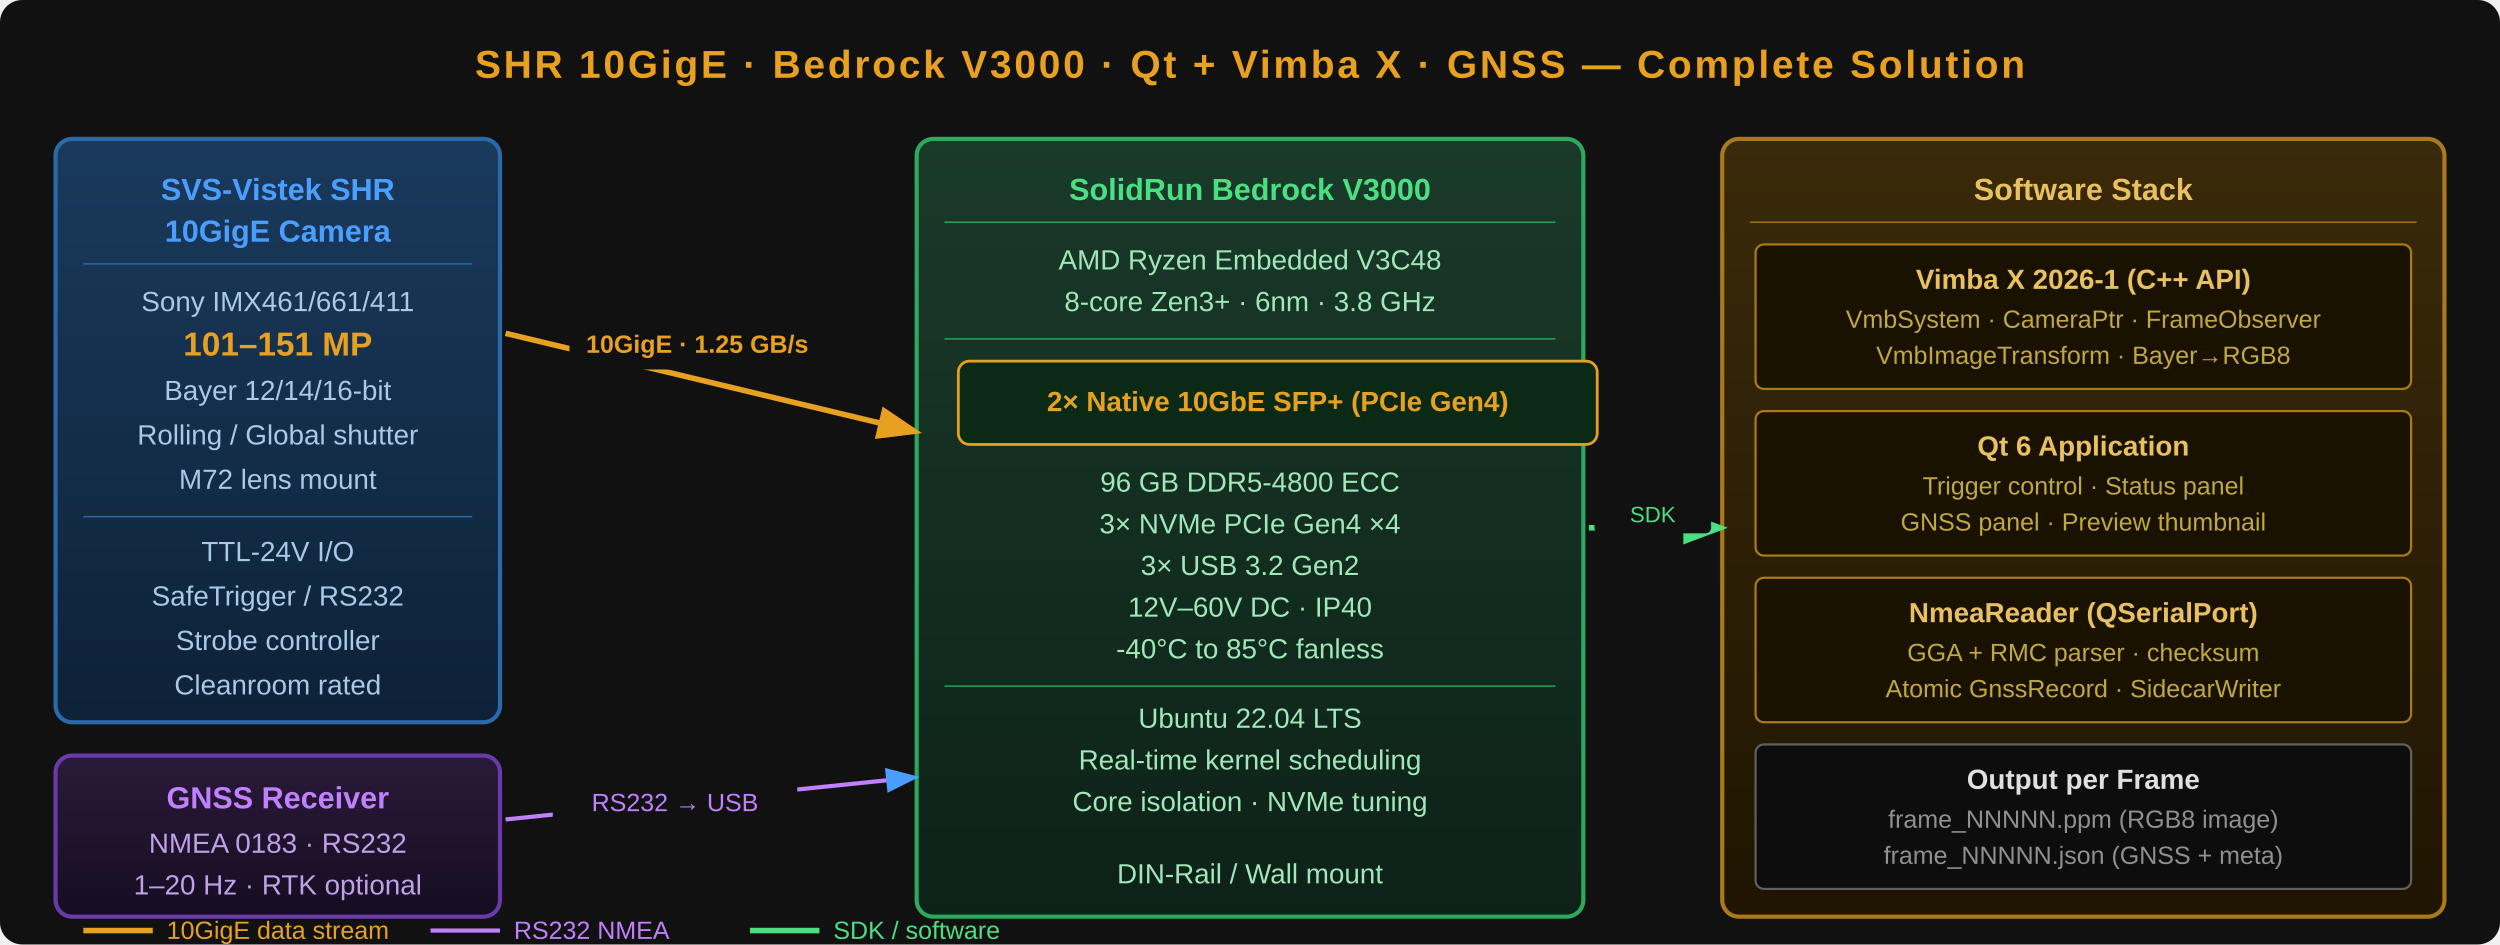
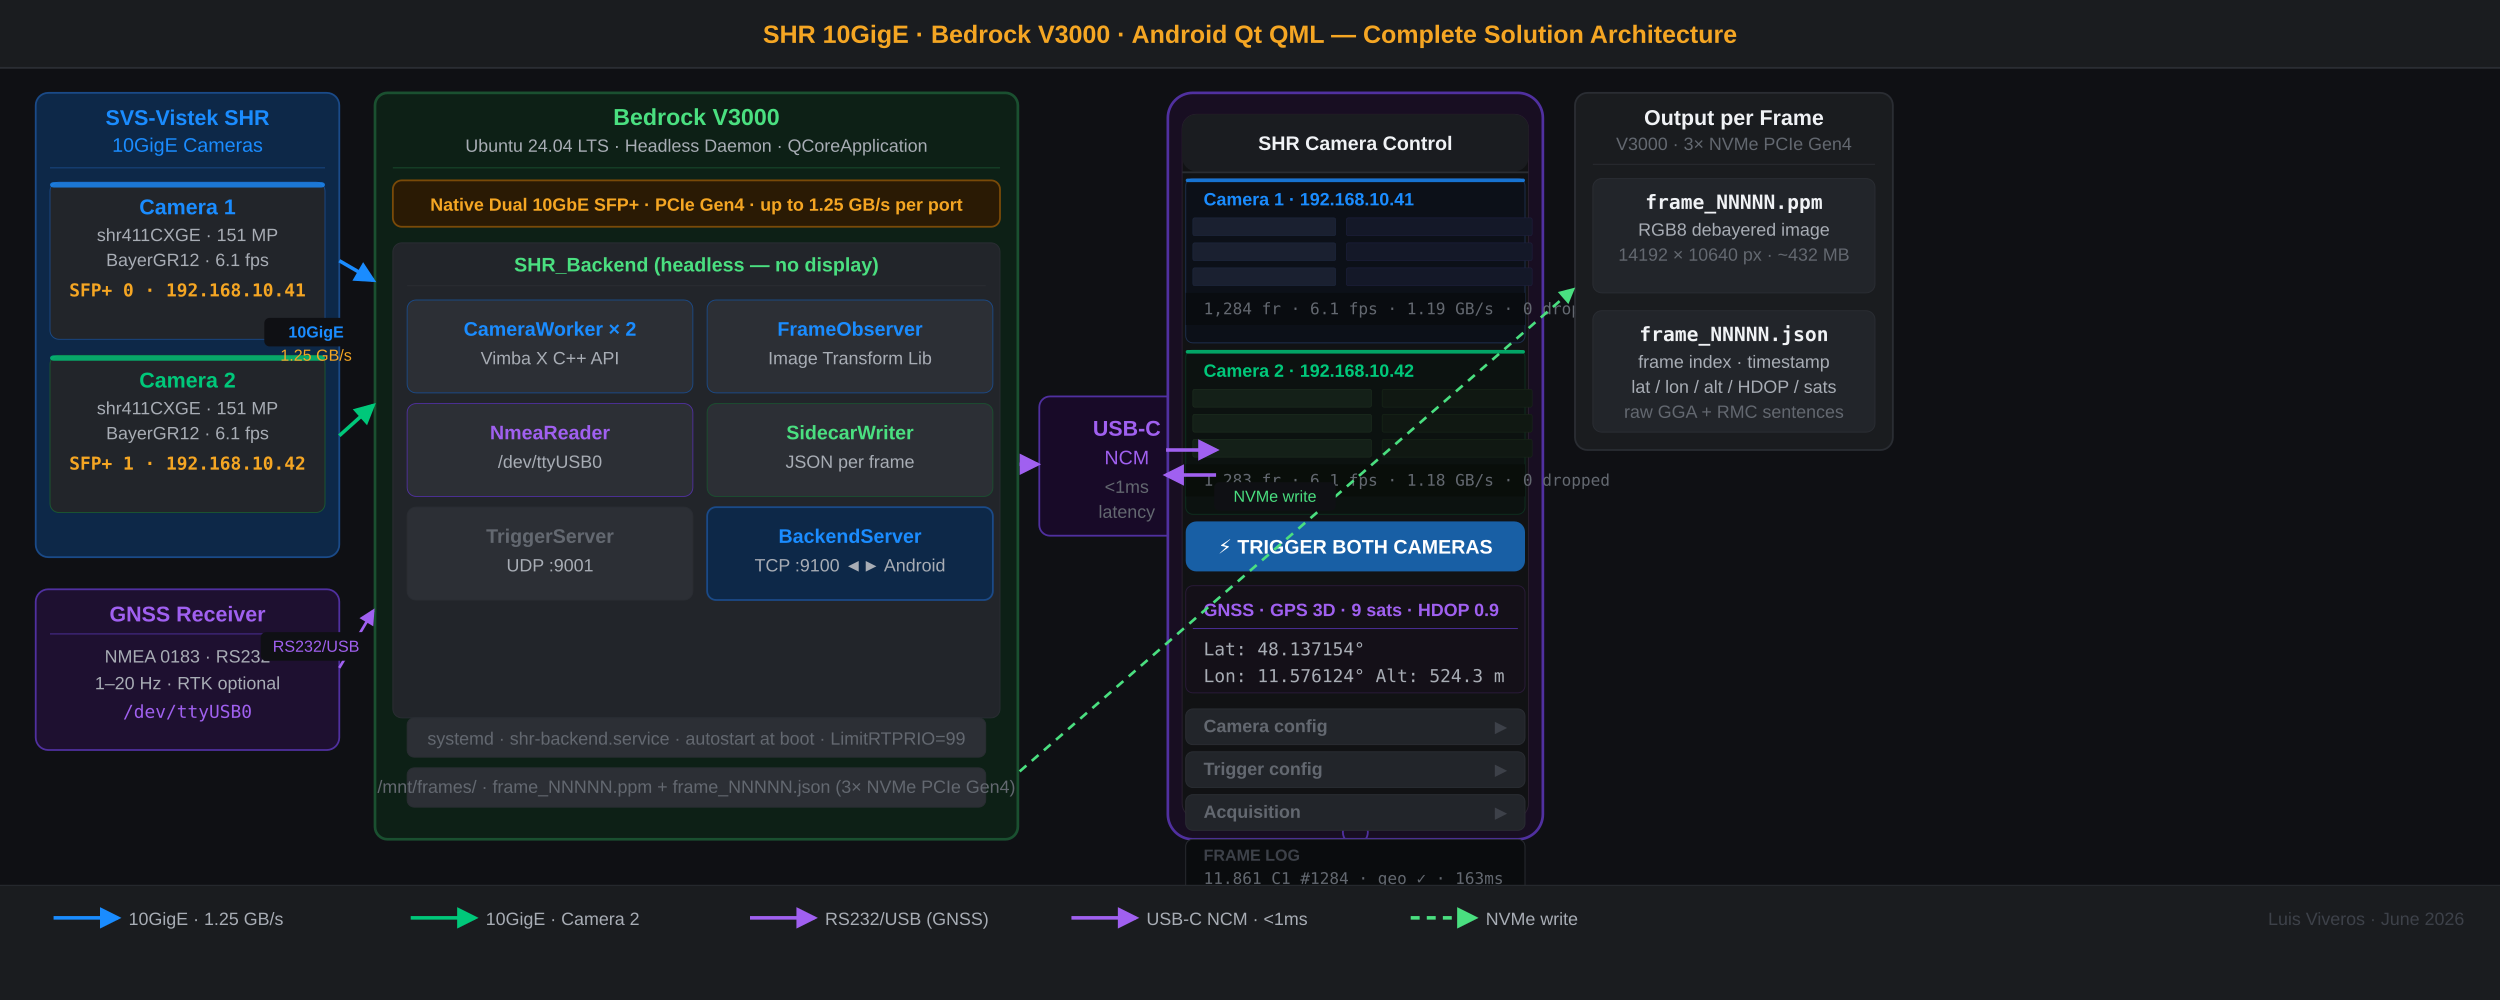
- <svg xmlns="http://www.w3.org/2000/svg" viewBox="0 0 900 340" font-family="'Segoe UI', Arial, sans-serif">
+ <svg xmlns="http://www.w3.org/2000/svg" width="1400" height="560" viewBox="0 0 1400 560" font-family="Helvetica Neue, Arial, sans-serif">
  <defs>
-     <linearGradient id="camGrad" x1="0%" y1="0%" x2="0%" y2="100%">
-       <stop offset="0%" style="stop-color:#1a3a5c;stop-opacity:1" />
-       <stop offset="100%" style="stop-color:#0d2137;stop-opacity:1" />
-     </linearGradient>
-     <linearGradient id="pcGrad" x1="0%" y1="0%" x2="0%" y2="100%">
-       <stop offset="0%" style="stop-color:#1a3a2a;stop-opacity:1" />
-       <stop offset="100%" style="stop-color:#0d2118;stop-opacity:1" />
-     </linearGradient>
-     <linearGradient id="appGrad" x1="0%" y1="0%" x2="0%" y2="100%">
-       <stop offset="0%" style="stop-color:#3a2a0a;stop-opacity:1" />
-       <stop offset="100%" style="stop-color:#1f1500;stop-opacity:1" />
-     </linearGradient>
-     <linearGradient id="gnssGrad" x1="0%" y1="0%" x2="0%" y2="100%">
-       <stop offset="0%" style="stop-color:#2a1a3a;stop-opacity:1" />
-       <stop offset="100%" style="stop-color:#160d21;stop-opacity:1" />
-     </linearGradient>
-     <linearGradient id="outGrad" x1="0%" y1="0%" x2="0%" y2="100%">
-       <stop offset="0%" style="stop-color:#1a1a1a;stop-opacity:1" />
-       <stop offset="100%" style="stop-color:#0d0d0d;stop-opacity:1" />
-     </linearGradient>
-     <marker id="arrow" markerWidth="8" markerHeight="8" refX="6" refY="3" orient="auto">
-       <path d="M0,0 L0,6 L8,3 z" fill="#e8a020" />
+     <marker id="aw_blue" markerWidth="8" markerHeight="8" refX="6" refY="4" orient="auto">
+       <path d="M1,1 L7,4 L1,7 Z" fill="#1a8cff" />
    </marker>
-     <marker id="arrowBlue" markerWidth="8" markerHeight="8" refX="6" refY="3" orient="auto">
-       <path d="M0,0 L0,6 L8,3 z" fill="#4a9eff" />
+     <marker id="aw_teal" markerWidth="8" markerHeight="8" refX="6" refY="4" orient="auto">
+       <path d="M1,1 L7,4 L1,7 Z" fill="#00c87a" />
    </marker>
-     <marker id="arrowGreen" markerWidth="8" markerHeight="8" refX="6" refY="3" orient="auto">
-       <path d="M0,0 L0,6 L8,3 z" fill="#4adf80" />
+     <marker id="aw_purp" markerWidth="8" markerHeight="8" refX="6" refY="4" orient="auto">
+       <path d="M1,1 L7,4 L1,7 Z" fill="#a060f0" />
+     </marker>
+     <marker id="aw_amber" markerWidth="8" markerHeight="8" refX="6" refY="4" orient="auto">
+       <path d="M1,1 L7,4 L1,7 Z" fill="#f5a623" />
+     </marker>
+     <marker id="aw_green" markerWidth="8" markerHeight="8" refX="6" refY="4" orient="auto">
+       <path d="M1,1 L7,4 L1,7 Z" fill="#4adf80" />
+     </marker>
+     <marker id="aw_gray" markerWidth="8" markerHeight="8" refX="6" refY="4" orient="auto">
+       <path d="M1,1 L7,4 L1,7 Z" fill="#636870" />
+     </marker>
+     <marker id="aw_usb" markerWidth="8" markerHeight="8" refX="6" refY="4" orient="auto">
+       <path d="M1,1 L7,4 L1,7 Z" fill="#a060f0" />
    </marker>
  </defs>
-   <rect width="900" height="340" fill="#111" rx="8" />
-   <text x="450" y="28" text-anchor="middle" fill="#e8a020" font-size="14" font-weight="bold" letter-spacing="1">
-     SHR 10GigE · Bedrock V3000 · Qt + Vimba X · GNSS — Complete Solution
-   </text>
-   <rect x="20" y="50" width="160" height="210" rx="6" fill="url(#camGrad)" stroke="#2a6aaa" stroke-width="1.5" />
-   <text x="100" y="72" text-anchor="middle" fill="#4a9eff" font-size="11" font-weight="bold">SVS-Vistek SHR</text>
-   <text x="100" y="87" text-anchor="middle" fill="#4a9eff" font-size="11" font-weight="bold">10GigE Camera</text>
-   <line x1="30" y1="95" x2="170" y2="95" stroke="#2a6aaa" stroke-width="0.5" />
-   <text x="100" y="112" text-anchor="middle" fill="#aac8e8" font-size="10">Sony IMX461/661/411</text>
-   <text x="100" y="128" text-anchor="middle" fill="#e8a020" font-size="12" font-weight="bold">101–151 MP</text>
-   <text x="100" y="144" text-anchor="middle" fill="#aac8e8" font-size="10">Bayer 12/14/16-bit</text>
-   <text x="100" y="160" text-anchor="middle" fill="#aac8e8" font-size="10">Rolling / Global shutter</text>
-   <text x="100" y="176" text-anchor="middle" fill="#aac8e8" font-size="10">M72 lens mount</text>
-   <line x1="30" y1="186" x2="170" y2="186" stroke="#2a6aaa" stroke-width="0.5" />
-   <text x="100" y="202" text-anchor="middle" fill="#aac8e8" font-size="10">TTL-24V I/O</text>
-   <text x="100" y="218" text-anchor="middle" fill="#aac8e8" font-size="10">SafeTrigger / RS232</text>
-   <text x="100" y="234" text-anchor="middle" fill="#aac8e8" font-size="10">Strobe controller</text>
-   <text x="100" y="250" text-anchor="middle" fill="#aac8e8" font-size="10">Cleanroom rated</text>
-   <rect x="20" y="272" width="160" height="58" rx="6" fill="url(#gnssGrad)" stroke="#6a3aaa" stroke-width="1.5" />
-   <text x="100" y="291" text-anchor="middle" fill="#c080ff" font-size="11" font-weight="bold">GNSS Receiver</text>
-   <text x="100" y="307" text-anchor="middle" fill="#c0a0e8" font-size="10">NMEA 0183 · RS232</text>
-   <text x="100" y="322" text-anchor="middle" fill="#c0a0e8" font-size="10">1–20 Hz · RTK optional</text>
-   <rect x="330" y="50" width="240" height="280" rx="6" fill="url(#pcGrad)" stroke="#2aaa5a" stroke-width="1.5" />
-   <text x="450" y="72" text-anchor="middle" fill="#4adf80" font-size="11" font-weight="bold">SolidRun Bedrock V3000</text>
-   <line x1="340" y1="80" x2="560" y2="80" stroke="#2aaa5a" stroke-width="0.5" />
-   <text x="450" y="97" text-anchor="middle" fill="#a0e8b8" font-size="10">AMD Ryzen Embedded V3C48</text>
-   <text x="450" y="112" text-anchor="middle" fill="#a0e8b8" font-size="10">8-core Zen3+ · 6nm · 3.8 GHz</text>
-   <line x1="340" y1="122" x2="560" y2="122" stroke="#2aaa5a" stroke-width="0.5" />
-   <rect x="345" y="130" width="230" height="30" rx="4" fill="#0a2a15" stroke="#e8a020" stroke-width="1" />
-   <text x="460" y="148" text-anchor="middle" fill="#e8a020" font-size="10" font-weight="bold">2× Native 10GbE SFP+ (PCIe Gen4)</text>
-   <text x="450" y="177" text-anchor="middle" fill="#a0e8b8" font-size="10">96 GB DDR5-4800 ECC</text>
-   <text x="450" y="192" text-anchor="middle" fill="#a0e8b8" font-size="10">3× NVMe PCIe Gen4 ×4</text>
-   <text x="450" y="207" text-anchor="middle" fill="#a0e8b8" font-size="10">3× USB 3.2 Gen2</text>
-   <text x="450" y="222" text-anchor="middle" fill="#a0e8b8" font-size="10">12V–60V DC · IP40</text>
-   <text x="450" y="237" text-anchor="middle" fill="#a0e8b8" font-size="10">-40°C to 85°C fanless</text>
-   <line x1="340" y1="247" x2="560" y2="247" stroke="#2aaa5a" stroke-width="0.5" />
-   <text x="450" y="262" text-anchor="middle" fill="#a0e8b8" font-size="10">Ubuntu 22.04 LTS</text>
-   <text x="450" y="277" text-anchor="middle" fill="#a0e8b8" font-size="10">Real-time kernel scheduling</text>
-   <text x="450" y="292" text-anchor="middle" fill="#a0e8b8" font-size="10">Core isolation · NVMe tuning</text>
-   <text x="450" y="318" text-anchor="middle" fill="#a0e8b8" font-size="10">DIN-Rail / Wall mount</text>
-   <rect x="620" y="50" width="260" height="280" rx="6" fill="url(#appGrad)" stroke="#aa7a1a" stroke-width="1.5" />
-   <text x="750" y="72" text-anchor="middle" fill="#e8c060" font-size="11" font-weight="bold">Software Stack</text>
-   <line x1="630" y1="80" x2="870" y2="80" stroke="#aa7a1a" stroke-width="0.5" />
-   <rect x="632" y="88" width="236" height="52" rx="3" fill="#1a1200" stroke="#aa7a1a" stroke-width="0.8" />
-   <text x="750" y="104" text-anchor="middle" fill="#e8c060" font-size="10" font-weight="bold">Vimba X 2026-1 (C++ API)</text>
-   <text x="750" y="118" text-anchor="middle" fill="#c0a840" font-size="9">VmbSystem · CameraPtr · FrameObserver</text>
-   <text x="750" y="131" text-anchor="middle" fill="#c0a840" font-size="9">VmbImageTransform · Bayer→RGB8</text>
-   <rect x="632" y="148" width="236" height="52" rx="3" fill="#1a1200" stroke="#aa7a1a" stroke-width="0.8" />
-   <text x="750" y="164" text-anchor="middle" fill="#e8c060" font-size="10" font-weight="bold">Qt 6 Application</text>
-   <text x="750" y="178" text-anchor="middle" fill="#c0a840" font-size="9">Trigger control · Status panel</text>
-   <text x="750" y="191" text-anchor="middle" fill="#c0a840" font-size="9">GNSS panel · Preview thumbnail</text>
-   <rect x="632" y="208" width="236" height="52" rx="3" fill="#1a1200" stroke="#aa7a1a" stroke-width="0.8" />
-   <text x="750" y="224" text-anchor="middle" fill="#e8c060" font-size="10" font-weight="bold">NmeaReader (QSerialPort)</text>
-   <text x="750" y="238" text-anchor="middle" fill="#c0a840" font-size="9">GGA + RMC parser · checksum</text>
-   <text x="750" y="251" text-anchor="middle" fill="#c0a840" font-size="9">Atomic GnssRecord · SidecarWriter</text>
-   <rect x="632" y="268" width="236" height="52" rx="3" fill="#0d0d0d" stroke="#606060" stroke-width="0.8" />
-   <text x="750" y="284" text-anchor="middle" fill="#e0e0e0" font-size="10" font-weight="bold">Output per Frame</text>
-   <text x="750" y="298" text-anchor="middle" fill="#909090" font-size="9">frame_NNNNN.ppm  (RGB8 image)</text>
-   <text x="750" y="311" text-anchor="middle" fill="#909090" font-size="9">frame_NNNNN.json (GNSS + meta)</text>
-   <line x1="182" y1="120" x2="328" y2="155" stroke="#e8a020" stroke-width="2" marker-end="url(#arrow)" />
-   <rect x="205" y="115" width="92" height="18" rx="3" fill="#111" />
-   <text x="251" y="127" text-anchor="middle" fill="#e8a020" font-size="9" font-weight="bold">10GigE · 1.25 GB/s</text>
-   <line x1="182" y1="295" x2="328" y2="280" stroke="#c080ff" stroke-width="1.5" marker-end="url(#arrowBlue)" />
-   <rect x="199" y="280" width="88" height="18" rx="3" fill="#111" />
-   <text x="243" y="292" text-anchor="middle" fill="#c080ff" font-size="9">RS232 → USB</text>
-   <line x1="572" y1="190" x2="618" y2="190" stroke="#4adf80" stroke-width="2" marker-end="url(#arrowGreen)" />
-   <rect x="574" y="178" width="42" height="14" rx="2" fill="#111" />
-   <text x="595" y="188" text-anchor="middle" fill="#4adf80" font-size="8">SDK</text>
-   <line x1="30" y1="335" x2="55" y2="335" stroke="#e8a020" stroke-width="2" />
-   <text x="60" y="338" fill="#e8a020" font-size="9">10GigE data stream</text>
-   <line x1="155" y1="335" x2="180" y2="335" stroke="#c080ff" stroke-width="1.5" />
-   <text x="185" y="338" fill="#c080ff" font-size="9">RS232 NMEA</text>
-   <line x1="270" y1="335" x2="295" y2="335" stroke="#4adf80" stroke-width="2" />
-   <text x="300" y="338" fill="#4adf80" font-size="9">SDK / software</text>
+   <rect x="0" y="0" width="1400" height="560" rx="0" fill="#0f1014" stroke="none" stroke-width="1" />
+   <rect x="0" y="0" width="1400" height="38" rx="0" fill="#1a1c1f" stroke="none" stroke-width="1" />
+   <line x1="0" y1="38" x2="1400" y2="38" stroke="#2a2d33" stroke-width="1" />
+   <text x="700" y="24" text-anchor="middle" font-size="14" font-weight="600" fill="#f5a623">SHR 10GigE · Bedrock V3000 · Android Qt QML — Complete Solution Architecture</text>
+   <rect x="20" y="52" width="170" height="260" rx="7" fill="#0d2848" stroke="#1a4a88" stroke-width="1" />
+   <text x="105" y="70" text-anchor="middle" font-size="12" font-weight="700" fill="#1a8cff">SVS-Vistek SHR</text>
+   <text x="105" y="85" text-anchor="middle" font-size="11" font-weight="normal" fill="#1a8cff">10GigE Cameras</text>
+   <line x1="28" y1="94" x2="182" y2="94" stroke="#1a4a88" stroke-width="0.5" />
+   <rect x="28" y="102" width="154" height="88" rx="5" fill="#22252a" stroke="#1a4a88" stroke-width="0.5" />
+   <rect x="28" y="102" width="154" height="3" rx="2" fill="#1a8cff" opacity="0.8" />
+   <text x="105" y="120" text-anchor="middle" font-size="12" font-weight="600" fill="#1a8cff">Camera 1</text>
+   <text x="105" y="135" text-anchor="middle" font-size="10" font-weight="normal" fill="#a8adb5">shr411CXGE · 151 MP</text>
+   <text x="105" y="149" text-anchor="middle" font-size="10" font-weight="normal" fill="#a8adb5">BayerGR12 · 6.1 fps</text>
+   <text x="105" y="166" text-anchor="middle" font-size="10" font-weight="600" fill="#f5a623" font-family="Menlo, Consolas, monospace">SFP+ 0 · 192.168.10.41</text>
+   <rect x="28" y="199" width="154" height="88" rx="5" fill="#22252a" stroke="#1a5a30" stroke-width="0.5" />
+   <rect x="28" y="199" width="154" height="3" rx="2" fill="#00c87a" opacity="0.8" />
+   <text x="105" y="217" text-anchor="middle" font-size="12" font-weight="600" fill="#00c87a">Camera 2</text>
+   <text x="105" y="232" text-anchor="middle" font-size="10" font-weight="normal" fill="#a8adb5">shr411CXGE · 151 MP</text>
+   <text x="105" y="246" text-anchor="middle" font-size="10" font-weight="normal" fill="#a8adb5">BayerGR12 · 6.1 fps</text>
+   <text x="105" y="263" text-anchor="middle" font-size="10" font-weight="600" fill="#f5a623" font-family="Menlo, Consolas, monospace">SFP+ 1 · 192.168.10.42</text>
+   <rect x="20" y="330" width="170" height="90" rx="7" fill="#1e1030" stroke="#5030a0" stroke-width="1" />
+   <text x="105" y="348" text-anchor="middle" font-size="12" font-weight="700" fill="#a060f0">GNSS Receiver</text>
+   <line x1="28" y1="355" x2="182" y2="355" stroke="#5030a0" stroke-width="0.5" />
+   <text x="105" y="371" text-anchor="middle" font-size="10" font-weight="normal" fill="#a8adb5">NMEA 0183 · RS232</text>
+   <text x="105" y="386" text-anchor="middle" font-size="10" font-weight="normal" fill="#a8adb5">1–20 Hz · RTK optional</text>
+   <text x="105" y="402" text-anchor="middle" font-size="10" font-weight="normal" fill="#a060f0" font-family="Menlo, Consolas, monospace">/dev/ttyUSB0</text>
+   <rect x="210" y="52" width="360" height="418" rx="7" fill="#0d2016" stroke="#1a5030" stroke-width="1.5" />
+   <text x="390" y="70" text-anchor="middle" font-size="13" font-weight="700" fill="#4adf80">Bedrock V3000</text>
+   <text x="390" y="85" text-anchor="middle" font-size="10" font-weight="normal" fill="#a8adb5">Ubuntu 24.04 LTS  ·  Headless Daemon  ·  QCoreApplication</text>
+   <line x1="220" y1="94" x2="560" y2="94" stroke="#1a5030" stroke-width="0.5" />
+   <rect x="220" y="101" width="340" height="26" rx="5" fill="#2a1a04" stroke="#7a4a08" stroke-width="1" />
+   <text x="390" y="118" text-anchor="middle" font-size="10" font-weight="600" fill="#f5a623">Native Dual 10GbE SFP+  ·  PCIe Gen4  ·  up to 1.25 GB/s per port</text>
+   <rect x="220" y="136" width="340" height="266" rx="5" fill="#22252a" stroke="#2a2d33" stroke-width="0.5" />
+   <text x="390" y="152" text-anchor="middle" font-size="11" font-weight="600" fill="#4adf80">SHR_Backend  (headless — no display)</text>
+   <line x1="228" y1="160" x2="552" y2="160" stroke="#2a2d33" stroke-width="0.5" />
+   <rect x="228" y="168" width="160" height="52" rx="5" fill="#2c2f35" stroke="#1a4a88" stroke-width="0.5" />
+   <text x="308" y="188" text-anchor="middle" font-size="11" font-weight="600" fill="#1a8cff">CameraWorker × 2</text>
+   <text x="308" y="204" text-anchor="middle" font-size="10" font-weight="normal" fill="#a8adb5">Vimba X C++ API</text>
+   <rect x="396" y="168" width="160" height="52" rx="5" fill="#2c2f35" stroke="#1a4a88" stroke-width="0.5" />
+   <text x="476" y="188" text-anchor="middle" font-size="11" font-weight="600" fill="#1a8cff">FrameObserver</text>
+   <text x="476" y="204" text-anchor="middle" font-size="10" font-weight="normal" fill="#a8adb5">Image Transform Lib</text>
+   <rect x="228" y="226" width="160" height="52" rx="5" fill="#2c2f35" stroke="#5030a0" stroke-width="0.5" />
+   <text x="308" y="246" text-anchor="middle" font-size="11" font-weight="600" fill="#a060f0">NmeaReader</text>
+   <text x="308" y="262" text-anchor="middle" font-size="10" font-weight="normal" fill="#a8adb5">/dev/ttyUSB0</text>
+   <rect x="396" y="226" width="160" height="52" rx="5" fill="#2c2f35" stroke="#1a5030" stroke-width="0.5" />
+   <text x="476" y="246" text-anchor="middle" font-size="11" font-weight="600" fill="#4adf80">SidecarWriter</text>
+   <text x="476" y="262" text-anchor="middle" font-size="10" font-weight="normal" fill="#a8adb5">JSON per frame</text>
+   <rect x="228" y="284" width="160" height="52" rx="5" fill="#2c2f35" stroke="#2a2d33" stroke-width="0.5" />
+   <text x="308" y="304" text-anchor="middle" font-size="11" font-weight="600" fill="#636870">TriggerServer</text>
+   <text x="308" y="320" text-anchor="middle" font-size="10" font-weight="normal" fill="#a8adb5">UDP :9001</text>
+   <rect x="396" y="284" width="160" height="52" rx="5" fill="#0d2848" stroke="#1a4a88" stroke-width="1" />
+   <text x="476" y="304" text-anchor="middle" font-size="11" font-weight="600" fill="#1a8cff">BackendServer</text>
+   <text x="476" y="320" text-anchor="middle" font-size="10" font-weight="normal" fill="#a8adb5">TCP :9100  ◄► Android</text>
+   <rect x="228" y="402" width="324" height="22" rx="4" fill="#2c2f35" stroke="#2a2d33" stroke-width="0.5" />
+   <text x="390" y="417" text-anchor="middle" font-size="10" font-weight="normal" fill="#636870">systemd  ·  shr-backend.service  ·  autostart at boot  ·  LimitRTPRIO=99</text>
+   <rect x="228" y="430" width="324" height="22" rx="4" fill="#2c2f35" stroke="#2a2d33" stroke-width="0.5" />
+   <text x="390" y="444" text-anchor="middle" font-size="10" font-weight="normal" fill="#636870">/mnt/frames/  ·  frame_NNNNN.ppm  +  frame_NNNNN.json  (3× NVMe PCIe Gen4)</text>
+   <rect x="582" y="222" width="98" height="78" rx="6" fill="#180a28" stroke="#5030a0" stroke-width="1" />
+   <text x="631" y="244" text-anchor="middle" font-size="12" font-weight="700" fill="#a060f0">USB-C</text>
+   <text x="631" y="260" text-anchor="middle" font-size="11" font-weight="normal" fill="#a060f0">NCM</text>
+   <text x="631" y="276" text-anchor="middle" font-size="10" font-weight="normal" fill="#636870">&lt;1ms</text>
+   <text x="631" y="290" text-anchor="middle" font-size="10" font-weight="normal" fill="#636870">latency</text>
+   <rect x="654" y="52" width="210" height="418" rx="14" fill="#180e22" stroke="#5030a0" stroke-width="1.5" />
+   <rect x="662" y="64" width="194" height="394" rx="8" fill="#111214" stroke="#2a2030" stroke-width="0.5" />
+   <circle cx="759" cy="466" r="7" fill="none" stroke="#5030a0" stroke-width="1" />
+   <rect x="662" y="64" width="194" height="32" rx="8" fill="#1a1c20" stroke="#2a2030" stroke-width="0" />
+   <rect x="662" y="96" width="194" height="1" fill="#2a2d33" />
+   <text x="759" y="84" text-anchor="middle" font-size="11" font-weight="600" fill="#f0f2f5">SHR Camera Control</text>
+   <rect x="664" y="100" width="190" height="92" rx="4" fill="#0c1018" stroke="#1e3050" stroke-width="0.5" />
+   <rect x="664" y="100" width="190" height="2" rx="1" fill="#1a8cff" opacity="0.8" />
+   <text x="674" y="115" text-anchor="start" font-size="10" font-weight="600" fill="#1a8cff">Camera 1  ·  192.168.10.41</text>
+   <rect x="668" y="122" width="80" height="10" rx="1" fill="#1a2030" stroke="#1e2840" stroke-width="0.3" />
+   <rect x="754" y="122" width="104" height="10" rx="1" fill="#141828" stroke="#1e2040" stroke-width="0.3" />
+   <rect x="668" y="136" width="80" height="10" rx="1" fill="#1a2030" stroke="#1e2840" stroke-width="0.3" />
+   <rect x="754" y="136" width="104" height="10" rx="1" fill="#141828" stroke="#1e2040" stroke-width="0.3" />
+   <rect x="668" y="150" width="80" height="10" rx="1" fill="#1a2030" stroke="#1e2840" stroke-width="0.3" />
+   <rect x="754" y="150" width="104" height="10" rx="1" fill="#141828" stroke="#1e2040" stroke-width="0.3" />
+   <rect x="664" y="164" width="190" height="18" rx="0" fill="#090c10" stroke="#1a1a1a" stroke-width="0" />
+   <text x="674" y="176" text-anchor="start" font-size="9" font-weight="normal" fill="#636870" font-family="Menlo, Consolas, monospace">1,284 fr  ·  6.1 fps  ·  1.19 GB/s  ·  0 dropped</text>
+   <rect x="664" y="196" width="190" height="92" rx="4" fill="#0c1210" stroke="#0d3020" stroke-width="0.5" />
+   <rect x="664" y="196" width="190" height="2" rx="1" fill="#00c87a" opacity="0.8" />
+   <text x="674" y="211" text-anchor="start" font-size="10" font-weight="600" fill="#00c87a">Camera 2  ·  192.168.10.42</text>
+   <rect x="668" y="218" width="100" height="10" rx="1" fill="#142018" stroke="#1e3020" stroke-width="0.3" />
+   <rect x="774" y="218" width="84" height="10" rx="1" fill="#101812" stroke="#182818" stroke-width="0.3" />
+   <rect x="668" y="232" width="100" height="10" rx="1" fill="#142018" stroke="#1e3020" stroke-width="0.3" />
+   <rect x="774" y="232" width="84" height="10" rx="1" fill="#101812" stroke="#182818" stroke-width="0.3" />
+   <rect x="668" y="246" width="100" height="10" rx="1" fill="#142018" stroke="#1e3020" stroke-width="0.3" />
+   <rect x="774" y="246" width="84" height="10" rx="1" fill="#101812" stroke="#182818" stroke-width="0.3" />
+   <rect x="664" y="260" width="190" height="18" rx="0" fill="#090e0a" stroke="#1a1a1a" stroke-width="0" />
+   <text x="674" y="272" text-anchor="start" font-size="9" font-weight="normal" fill="#636870" font-family="Menlo, Consolas, monospace">1,283 fr  ·  6.1 fps  ·  1.18 GB/s  ·  0 dropped</text>
+   <rect x="664" y="292" width="190" height="28" rx="6" fill="#185FA5" stroke="#0d4a8a" stroke-width="0" />
+   <text x="759" y="310" text-anchor="middle" font-size="11" font-weight="700" fill="#ffffff">⚡   TRIGGER BOTH CAMERAS</text>
+   <rect x="664" y="328" width="190" height="60" rx="4" fill="#141018" stroke="#2a1a3a" stroke-width="0.5" />
+   <text x="674" y="345" text-anchor="start" font-size="10" font-weight="600" fill="#a060f0">GNSS  ·  GPS 3D  ·  9 sats  ·  HDOP 0.9</text>
+   <line x1="668" y1="352" x2="850" y2="352" stroke="#5030a0" stroke-width="0.5" />
+   <text x="674" y="367" text-anchor="start" font-size="10" font-weight="normal" fill="#a8adb5" font-family="Menlo, Consolas, monospace">Lat:  48.137154°</text>
+   <text x="674" y="382" text-anchor="start" font-size="10" font-weight="normal" fill="#a8adb5" font-family="Menlo, Consolas, monospace">Lon:  11.576124°   Alt: 524.3 m</text>
+   <rect x="664" y="397" width="190" height="20" rx="4" fill="#22252a" stroke="#2a2d33" stroke-width="0.5" />
+   <text x="674" y="410" text-anchor="start" font-size="10" font-weight="600" fill="#636870">Camera config</text>
+   <text x="844" y="410" text-anchor="end" font-size="9" font-weight="normal" fill="#3d4149">▶</text>
+   <rect x="664" y="421" width="190" height="20" rx="4" fill="#22252a" stroke="#2a2d33" stroke-width="0.5" />
+   <text x="674" y="434" text-anchor="start" font-size="10" font-weight="600" fill="#636870">Trigger config</text>
+   <text x="844" y="434" text-anchor="end" font-size="9" font-weight="normal" fill="#3d4149">▶</text>
+   <rect x="664" y="445" width="190" height="20" rx="4" fill="#22252a" stroke="#2a2d33" stroke-width="0.5" />
+   <text x="674" y="458" text-anchor="start" font-size="10" font-weight="600" fill="#636870">Acquisition</text>
+   <text x="844" y="458" text-anchor="end" font-size="9" font-weight="normal" fill="#3d4149">▶</text>
+   <rect x="664" y="470" width="190" height="36" rx="4" fill="#0a0c0e" stroke="#2a2d33" stroke-width="0.5" />
+   <text x="674" y="482" text-anchor="start" font-size="9" font-weight="700" fill="#3d4149">FRAME LOG</text>
+   <text x="674" y="495" text-anchor="start" font-size="9" font-weight="normal" fill="#636870" font-family="Menlo, Consolas, monospace">11.861  C1  #1284 · geo ✓ · 163ms</text>
+   <text x="674" y="505" text-anchor="start" font-size="9" font-weight="normal" fill="#636870" font-family="Menlo, Consolas, monospace">11.859  C2  #1283 · geo ✓ · 161ms</text>
+   <rect x="882" y="52" width="178" height="200" rx="7" fill="#1a1c1f" stroke="#2a2d33" stroke-width="1" />
+   <text x="971" y="70" text-anchor="middle" font-size="12" font-weight="700" fill="#f0f2f5">Output per Frame</text>
+   <text x="971" y="84" text-anchor="middle" font-size="10" font-weight="normal" fill="#636870">V3000 · 3× NVMe PCIe Gen4</text>
+   <line x1="892" y1="92" x2="1050" y2="92" stroke="#2a2d33" stroke-width="0.5" />
+   <rect x="892" y="100" width="158" height="64" rx="5" fill="#22252a" stroke="#2a2d33" stroke-width="0.5" />
+   <text x="971" y="117" text-anchor="middle" font-size="11" font-weight="600" fill="#f0f2f5" font-family="Menlo, Consolas, monospace">frame_NNNNN.ppm</text>
+   <text x="971" y="132" text-anchor="middle" font-size="10" font-weight="normal" fill="#a8adb5">RGB8 debayered image</text>
+   <text x="971" y="146" text-anchor="middle" font-size="10" font-weight="normal" fill="#636870">14192 × 10640 px  ·  ~432 MB</text>
+   <rect x="892" y="174" width="158" height="68" rx="5" fill="#22252a" stroke="#2a2d33" stroke-width="0.5" />
+   <text x="971" y="191" text-anchor="middle" font-size="11" font-weight="600" fill="#f0f2f5" font-family="Menlo, Consolas, monospace">frame_NNNNN.json</text>
+   <text x="971" y="206" text-anchor="middle" font-size="10" font-weight="normal" fill="#a8adb5">frame index · timestamp</text>
+   <text x="971" y="220" text-anchor="middle" font-size="10" font-weight="normal" fill="#a8adb5">lat / lon / alt / HDOP / sats</text>
+   <text x="971" y="234" text-anchor="middle" font-size="10" font-weight="normal" fill="#636870">raw GGA + RMC sentences</text>
+   <line x1="190" y1="146" x2="209" y2="157" stroke="#1a8cff" stroke-width="2" marker-end="url(#aw_blue)" />
+   <rect x="148" y="178" width="58" height="16" rx="3" fill="#0f1014" stroke="none" stroke-width="1" />
+   <text x="177" y="189" text-anchor="middle" font-size="9" font-weight="600" fill="#1a8cff">10GigE</text>
+   <text x="177" y="202" text-anchor="middle" font-size="9" font-weight="normal" fill="#f5a623">1.25 GB/s</text>
+   <line x1="190" y1="244" x2="209" y2="227" stroke="#00c87a" stroke-width="2" marker-end="url(#aw_teal)" />
+   <line x1="190" y1="374" x2="209" y2="342" stroke="#a060f0" stroke-width="1.5" marker-end="url(#aw_purp)" />
+   <rect x="146" y="354" width="62" height="16" rx="3" fill="#0f1014" stroke="none" stroke-width="1" />
+   <text x="177" y="365" text-anchor="middle" font-size="9" font-weight="normal" fill="#a060f0">RS232/USB</text>
+   <line x1="571" y1="260" x2="581" y2="260" stroke="#a060f0" stroke-width="2" marker-end="url(#aw_usb)" />
+   <line x1="681" y1="266" x2="653" y2="266" stroke="#a060f0" stroke-width="2" marker-end="url(#aw_usb)" />
+   <line x1="653" y1="252" x2="681" y2="252" stroke="#a060f0" stroke-width="2" marker-end="url(#aw_usb)" />
+   <line x1="571" y1="432" x2="881" y2="162" stroke="#4adf80" stroke-width="1.5" stroke-dasharray="5,4" marker-end="url(#aw_green)" />
+   <rect x="680" y="270" width="68" height="16" rx="3" fill="#0f1014" stroke="none" stroke-width="1" />
+   <text x="714" y="281" text-anchor="middle" font-size="9" font-weight="normal" fill="#4adf80">NVMe write</text>
+   <line x1="0" y1="496" x2="1400" y2="496" stroke="#2a2d33" stroke-width="1" />
+   <rect x="0" y="496" width="1400" height="64" rx="0" fill="#1a1c1f" stroke="none" stroke-width="1" />
+   <line x1="30" y1="514" x2="66" y2="514" stroke="#1a8cff" stroke-width="2" marker-end="url(#aw_blue)" />
+   <text x="72" y="518" text-anchor="start" font-size="10" font-weight="normal" fill="#a8adb5">10GigE  ·  1.25 GB/s</text>
+   <line x1="230" y1="514" x2="266" y2="514" stroke="#00c87a" stroke-width="2" marker-end="url(#aw_teal)" />
+   <text x="272" y="518" text-anchor="start" font-size="10" font-weight="normal" fill="#a8adb5">10GigE  ·  Camera 2</text>
+   <line x1="420" y1="514" x2="456" y2="514" stroke="#a060f0" stroke-width="2" marker-end="url(#aw_purp)" />
+   <text x="462" y="518" text-anchor="start" font-size="10" font-weight="normal" fill="#a8adb5">RS232/USB (GNSS)</text>
+   <line x1="600" y1="514" x2="636" y2="514" stroke="#a060f0" stroke-width="2" marker-end="url(#aw_purp)" />
+   <text x="642" y="518" text-anchor="start" font-size="10" font-weight="normal" fill="#a8adb5">USB-C NCM  ·  &lt;1ms</text>
+   <line x1="790" y1="514" x2="826" y2="514" stroke="#4adf80" stroke-width="2" stroke-dasharray="5,4" marker-end="url(#aw_green)" />
+   <text x="832" y="518" text-anchor="start" font-size="10" font-weight="normal" fill="#a8adb5">NVMe write</text>
+   <text x="1380" y="518" text-anchor="end" font-size="10" font-weight="normal" fill="#3d4149">Luis Viveros · June 2026</text>
</svg>
